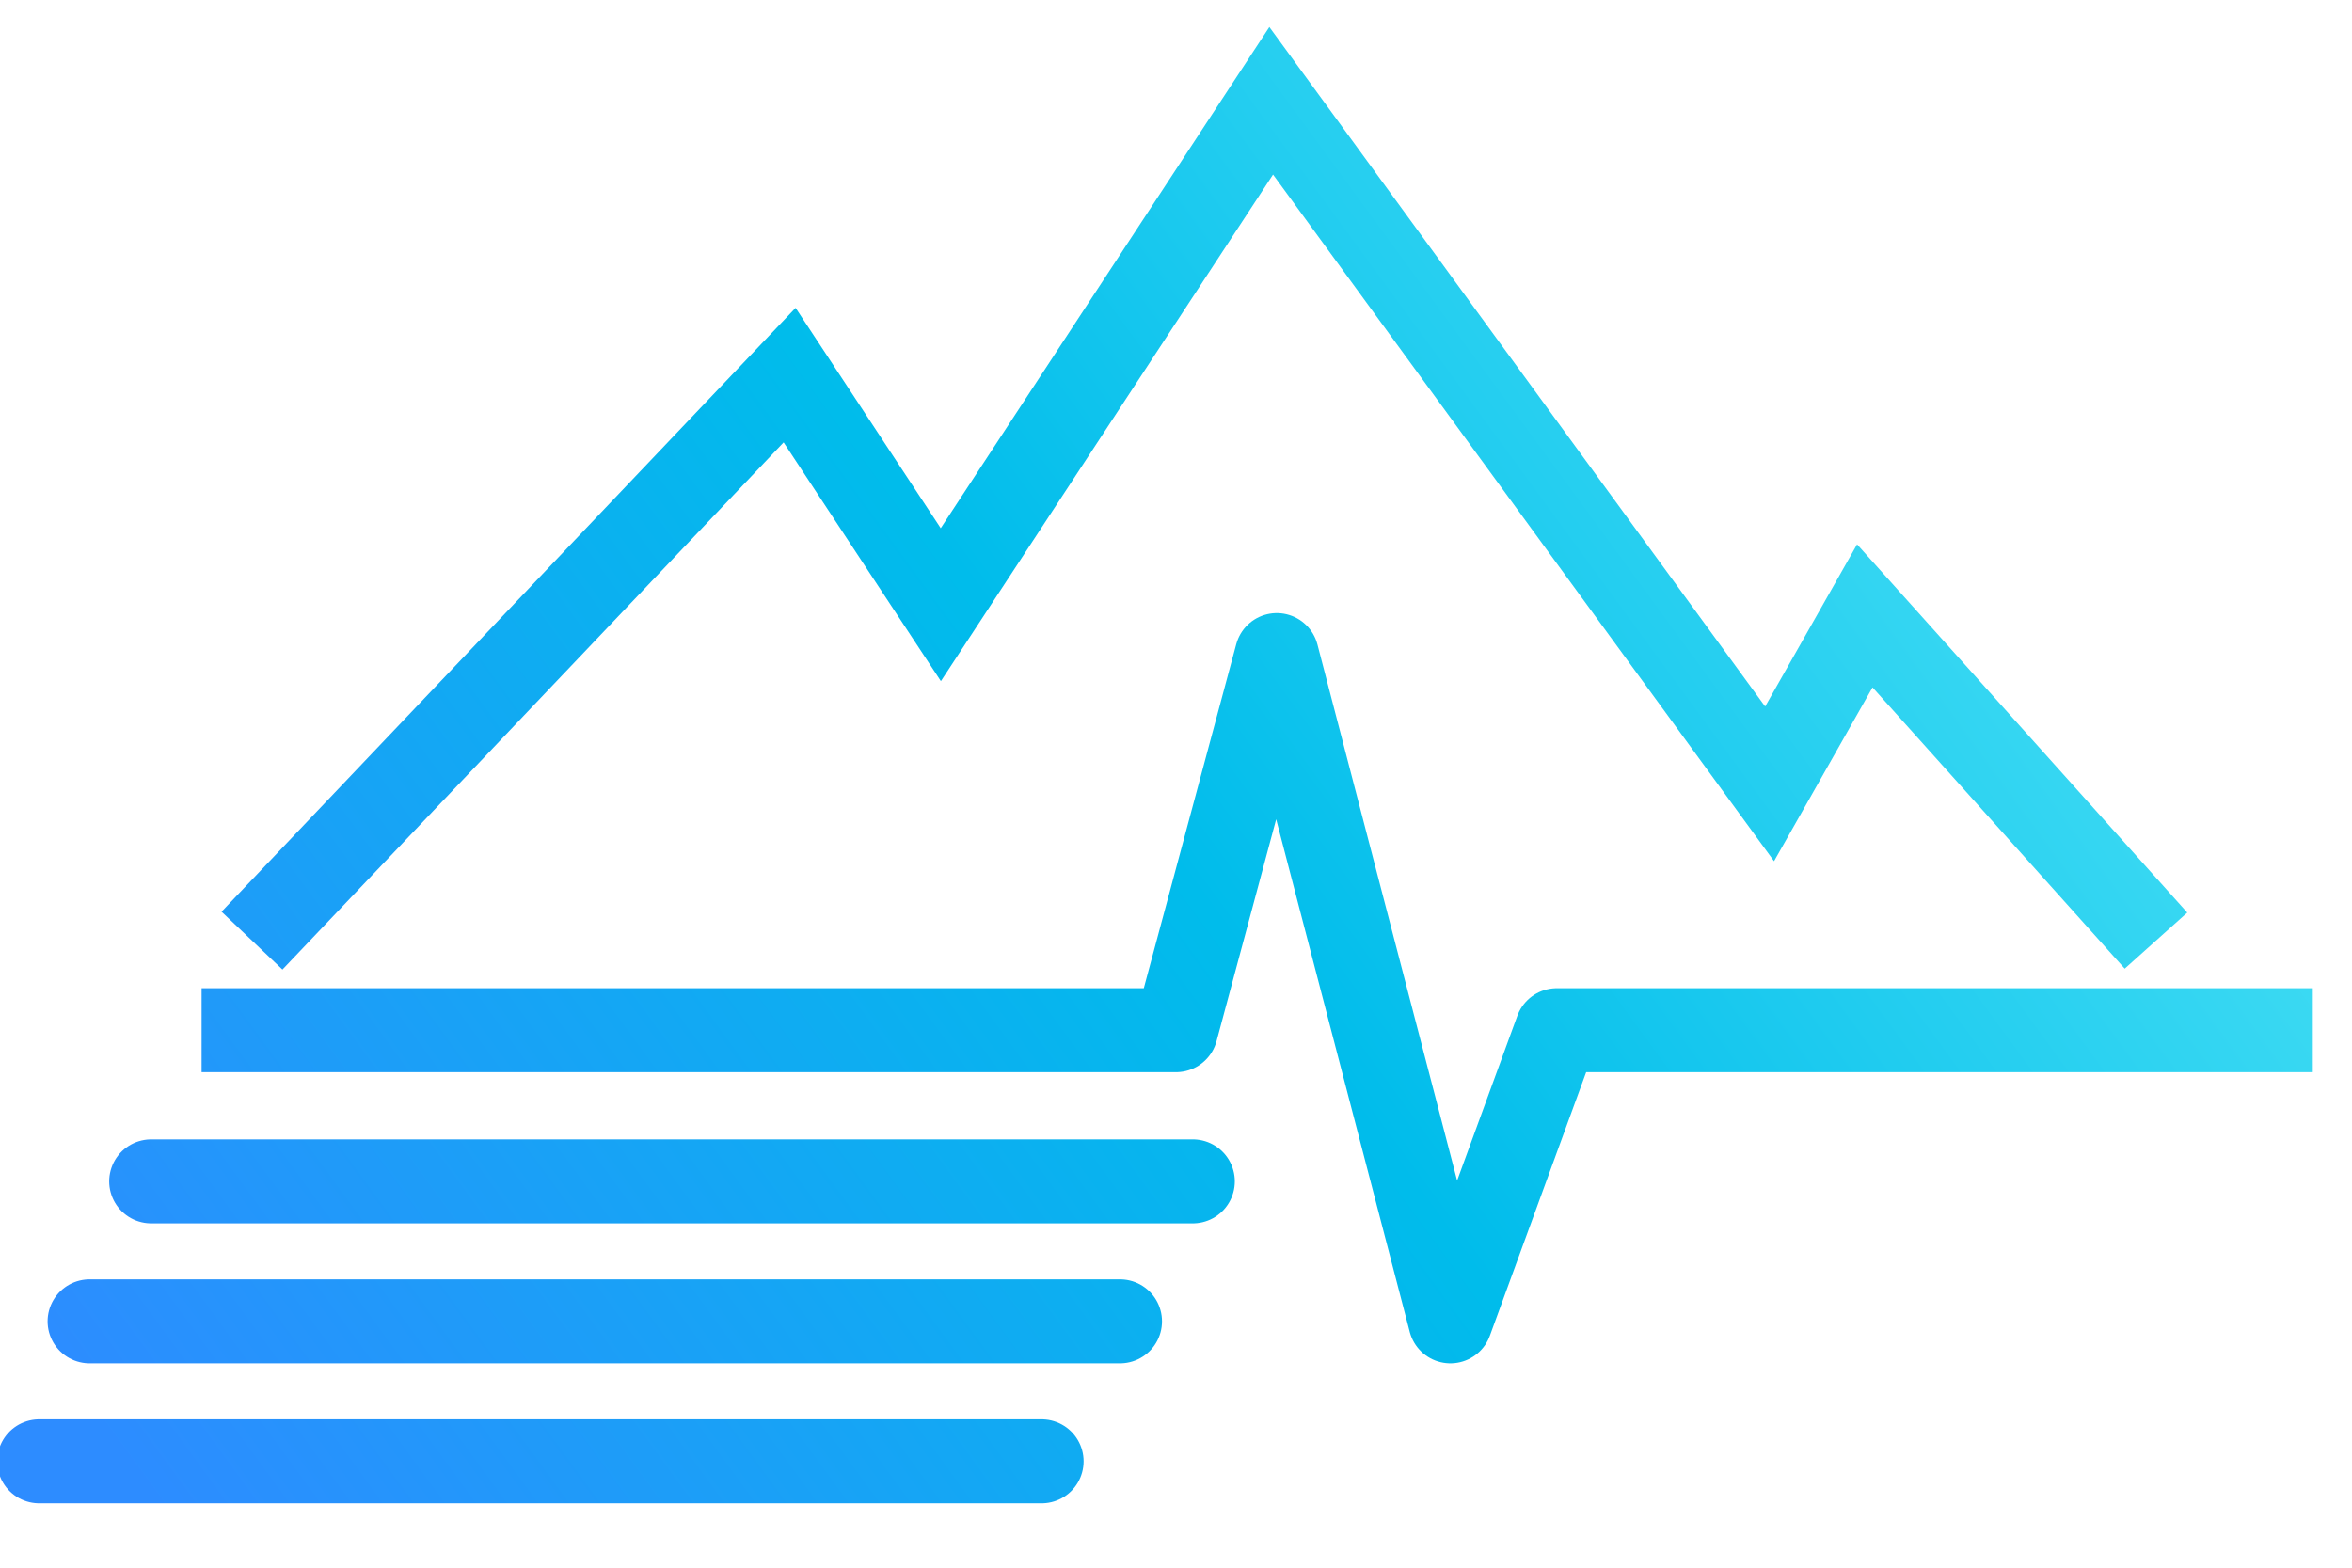
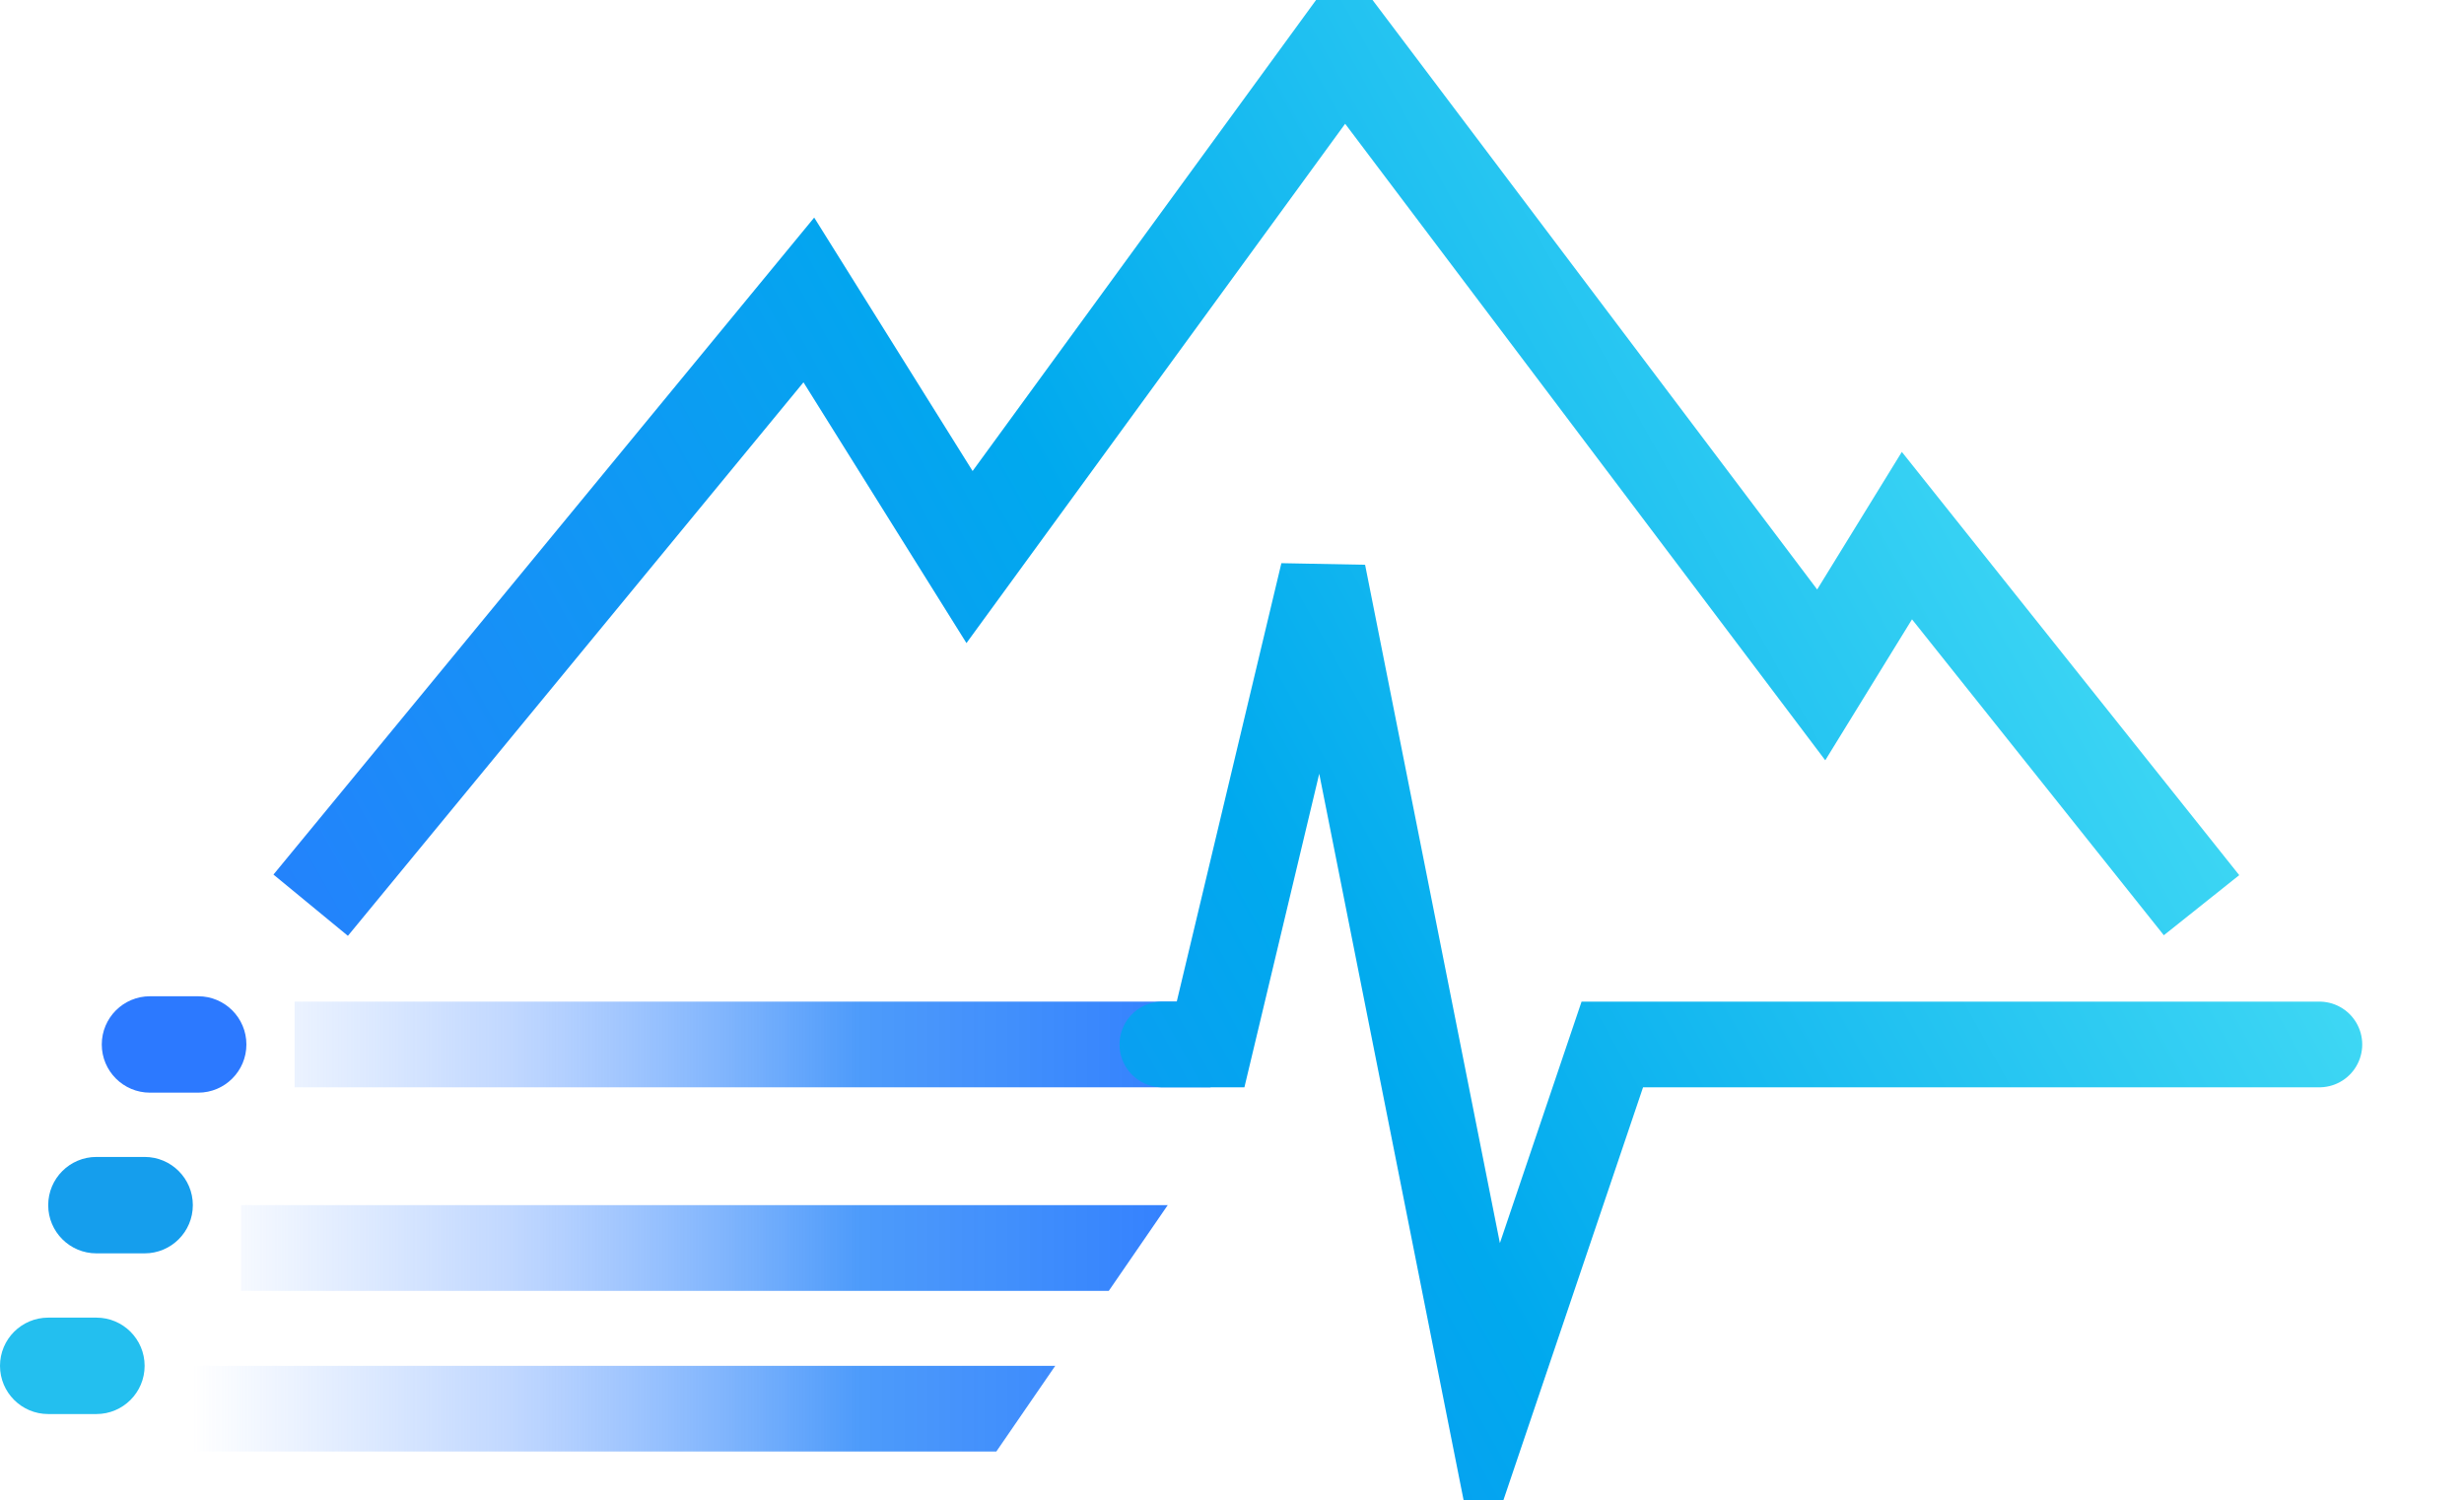
- <svg xmlns="http://www.w3.org/2000/svg" width="420" height="280" viewBox="0 0 420 280" role="img" aria-labelledby="title desc">
+ <svg xmlns="http://www.w3.org/2000/svg" width="460" height="280" viewBox="0 0 460 280" role="img" aria-labelledby="title desc">
  <defs>
-     <linearGradient id="markGradient" x1="20" y1="258" x2="354" y2="14" gradientUnits="userSpaceOnUse">
-       <stop offset="0" stop-color="#2D8CFF" />
-       <stop offset="0.52" stop-color="#00BCEB" />
+     <linearGradient id="markGradient" x1="42" y1="232" x2="398" y2="34" gradientUnits="userSpaceOnUse">
+       <stop offset="0" stop-color="#2C79FF" />
+       <stop offset="0.5" stop-color="#00A9EE" />
      <stop offset="1" stop-color="#4DE2F5" />
    </linearGradient>
+     <linearGradient id="trailGradient" x1="36" y1="0" x2="236" y2="0" gradientUnits="userSpaceOnUse">
+       <stop offset="0" stop-color="#69A0FF" stop-opacity="0" />
+       <stop offset="0.3" stop-color="#69A0FF" stop-opacity="0.42" />
+       <stop offset="0.62" stop-color="#318BFA" stop-opacity="0.86" />
+       <stop offset="1" stop-color="#2C79FF" />
+     </linearGradient>
  </defs>
-   <g transform="translate(2 4)" fill="none" stroke="url(#markGradient)" stroke-width="15" stroke-linejoin="miter">
-     <path d="M43 164 L139 63 L166 104 L225 14 L314 136 L331 106 L383 164" />
-     <path d="M34 180 H208 L226 113 L257 232 L276 180 H411" stroke-linejoin="round" />
-     <path d="M25 207 H211" stroke-linecap="round" />
-     <path d="M14 232 H198" stroke-linecap="round" />
-     <path d="M5 257 H184" stroke-linecap="round" />
-   </g>
+   <path d="M58 169 L151 56 L181 104 L251 8 L340 126 L356 100 L411 169" fill="none" stroke="url(#markGradient)" stroke-width="18" stroke-linejoin="miter" />
+   <rect x="19" y="186" width="27" height="18" rx="9" fill="#2C79FF" />
+   <rect x="9" y="216" width="27" height="18" rx="9" fill="#159EED" />
+   <rect x="0" y="246" width="27" height="18" rx="9" fill="#23BFEF" />
+   <path d="M55 195 H226" fill="none" stroke="url(#trailGradient)" stroke-width="16" />
+   <path d="M45 225 H218 L207 241 H45 Z" fill="url(#trailGradient)" />
+   <path d="M36 255 H197 L186 271 H36 Z" fill="url(#trailGradient)" />
+   <path d="M217 195 H226 L247 107 L278 263 L301 195 H433" fill="none" stroke="url(#markGradient)" stroke-width="16" stroke-linecap="round" stroke-linejoin="miter" />
</svg>
